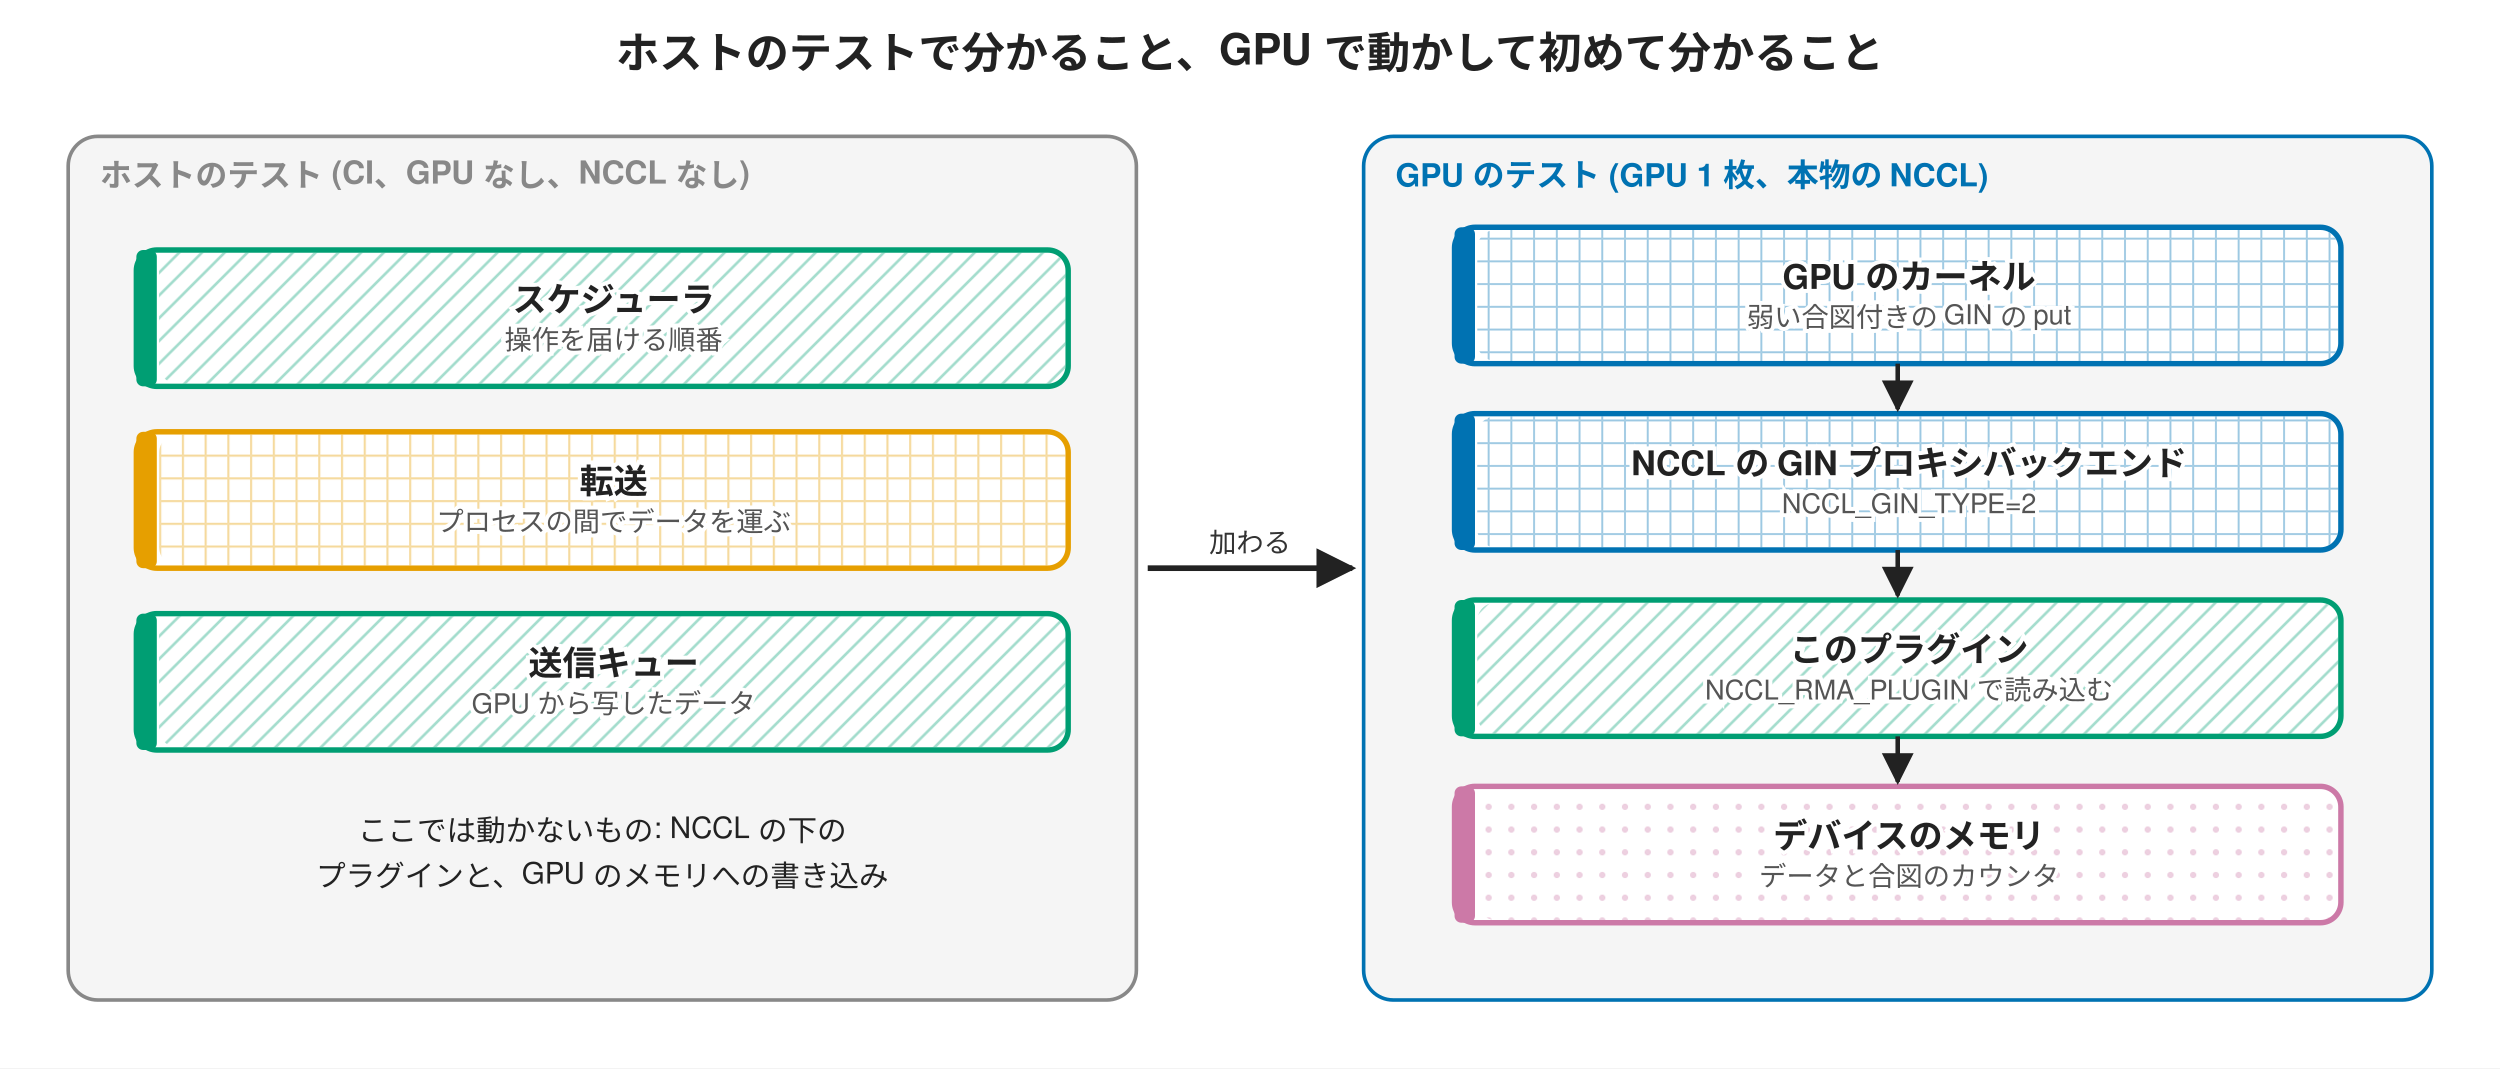
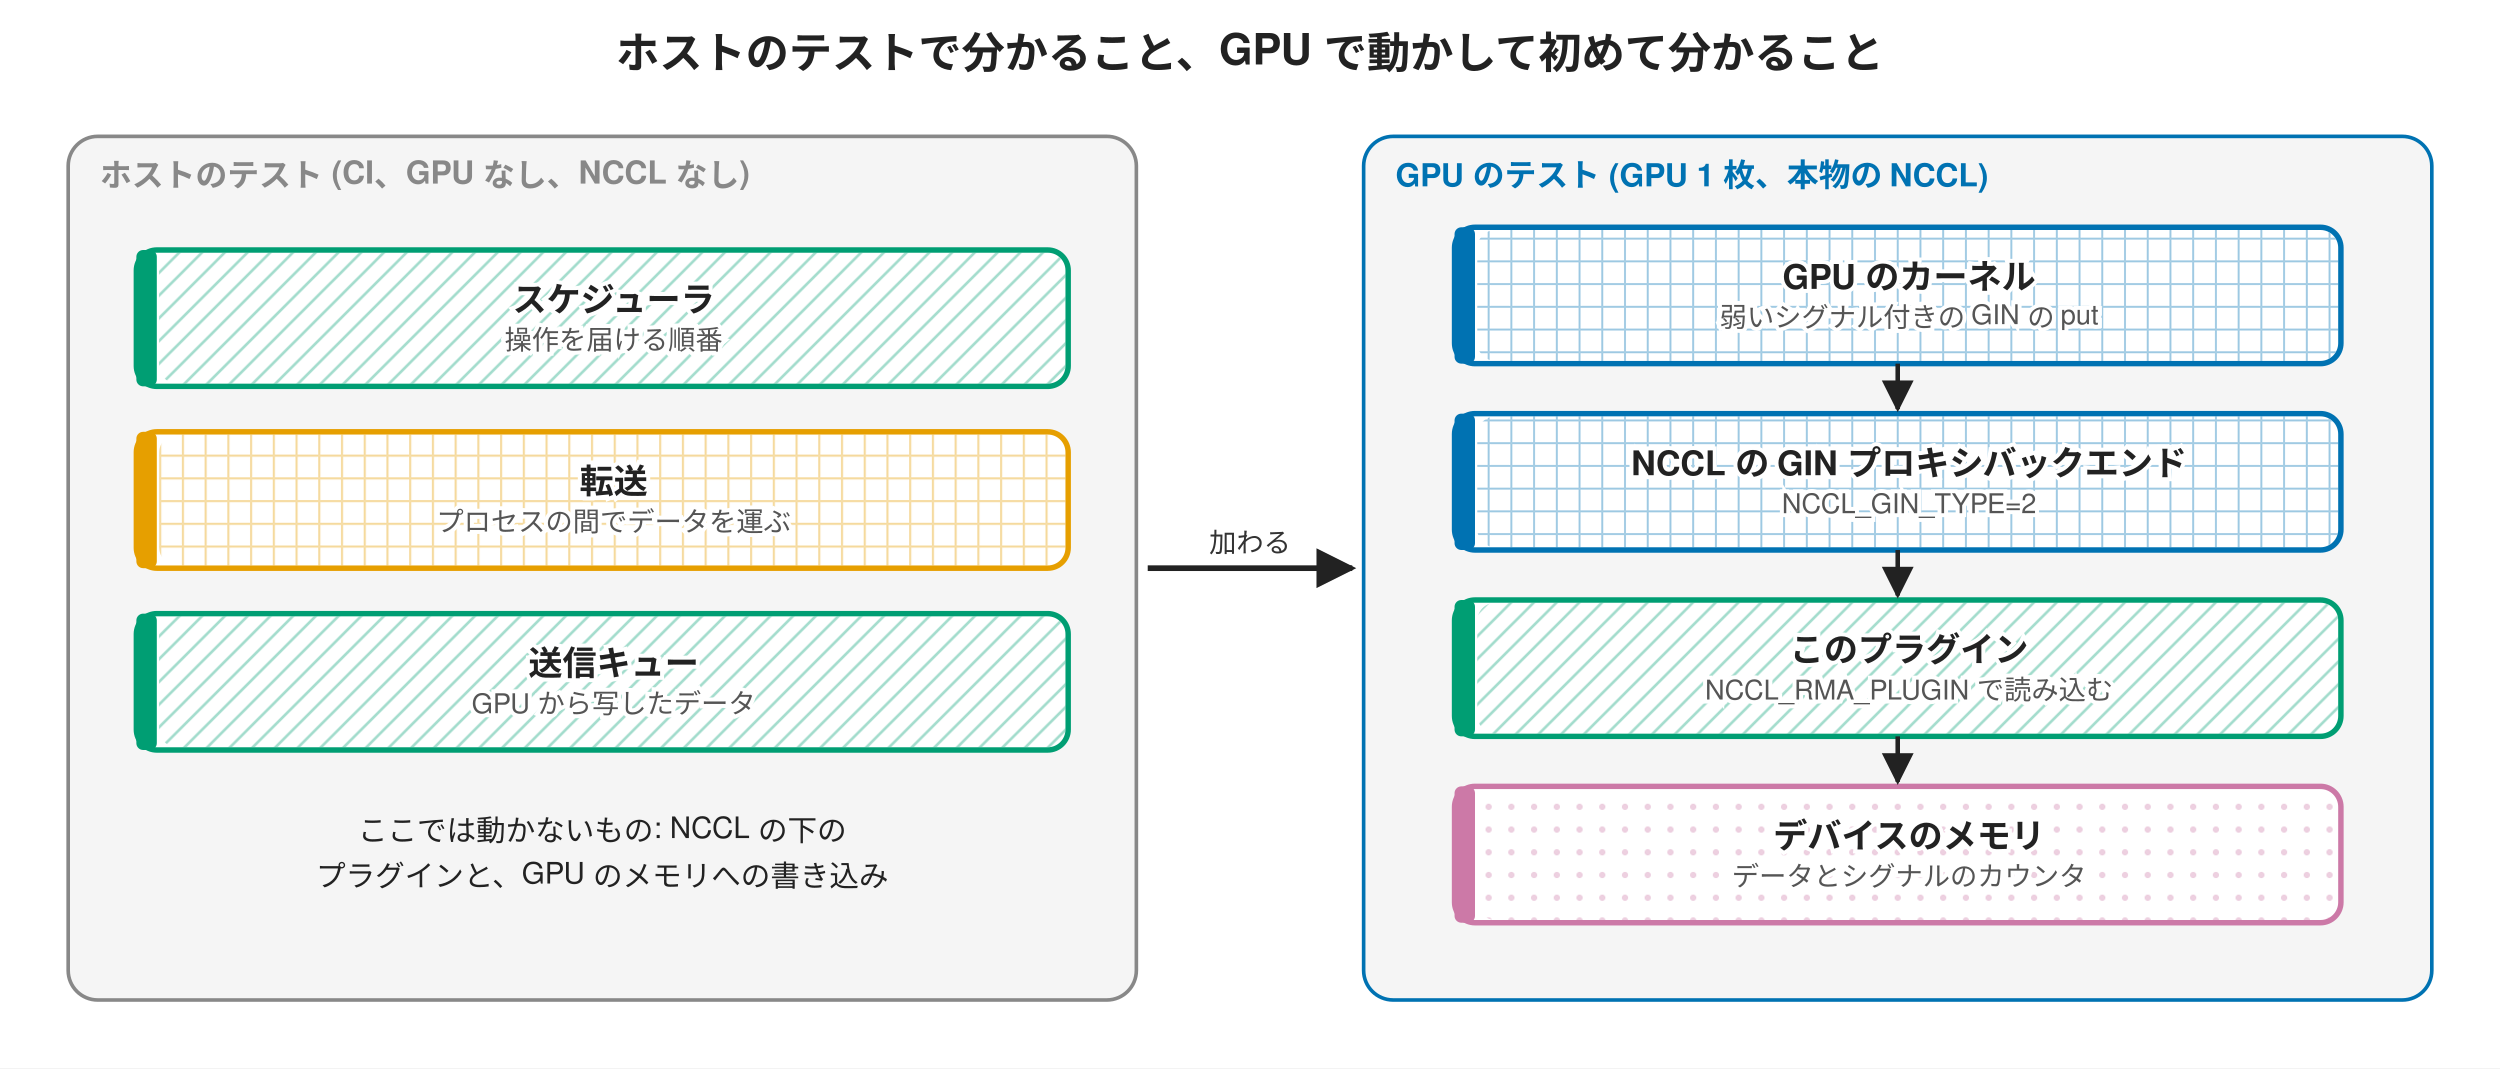
<svg xmlns="http://www.w3.org/2000/svg" width="1100" height="470" viewBox="0 0 1100 470">
  <defs>
    <pattern id="p-sim" width="10" height="10" patternUnits="userSpaceOnUse">
      <g stroke="#009E73" opacity="0.35">
        <path d="M-2,2 l4,-4 M0,10 l10,-10 M8,12 l4,-4" stroke-width="1.2" />
      </g>
    </pattern>
    <pattern id="p-wire" width="10" height="10" patternUnits="userSpaceOnUse">
      <g stroke="#E69F00" opacity="0.35">
        <path d="M0,0.5 h10 M0.5,0 v10" stroke-width="1.0" />
      </g>
    </pattern>
    <pattern id="p-nccl" width="10" height="10" patternUnits="userSpaceOnUse">
      <g stroke="#0072B2" opacity="0.35">
        <path d="M0,5 h10 M5,0 v10" stroke-width="0.9" />
      </g>
    </pattern>
    <marker id="m33" viewBox="0 0 10 10" refX="9" refY="5" markerWidth="7" markerHeight="7" orient="auto-start-reverse">
      <path d="M0,0 L10,5 L0,10 z" fill="#222222" />
    </marker>
    <marker id="m39" viewBox="0 0 10 10" refX="9" refY="5" markerWidth="7" markerHeight="7" orient="auto-start-reverse">
      <path d="M0,0 L10,5 L0,10 z" fill="#222222" />
    </marker>
    <pattern id="p-target" width="10" height="10" patternUnits="userSpaceOnUse">
      <g stroke="#CC79A7" opacity="0.35">
        <circle cx="5" cy="5" r="1.4" stroke="none" fill="#CC79A7" />
      </g>
    </pattern>
    <marker id="m45" viewBox="0 0 10 10" refX="9" refY="5" markerWidth="7" markerHeight="7" orient="auto-start-reverse">
      <path d="M0,0 L10,5 L0,10 z" fill="#222222" />
    </marker>
    <marker id="m46" viewBox="0 0 10 10" refX="9" refY="5" markerWidth="7" markerHeight="7" orient="auto-start-reverse">
      <path d="M0,0 L10,5 L0,10 z" fill="#222222" />
    </marker>
  </defs>
  <rect x="0" y="0" width="1100" height="470" fill="#FFFFFF" />
  <text x="550.0" y="30.0" font-family="Helvetica, Arial, 'Hiragino Sans', 'Hiragino Kaku Gothic ProN', 'Noto Sans CJK JP', 'Noto Sans JP', sans-serif" font-size="19" font-weight="bold" text-anchor="middle" fill="#222222">ホストのテストで分かること、GPU で動かして初めて分かること</text>
  <rect x="30" y="60" width="470" height="380" rx="13" fill="#F5F5F5" stroke="#888888" stroke-width="1.6" />
  <text x="44.0" y="82.0" font-family="Helvetica, Arial, 'Hiragino Sans', 'Hiragino Kaku Gothic ProN', 'Noto Sans CJK JP', 'Noto Sans JP', sans-serif" font-size="14" font-weight="bold" text-anchor="start" fill="#888888">ホストのテスト (CI、GPU なし、NCCL なし)</text>
  <rect x="60" y="110" width="410" height="60" rx="9" fill="#FFFFFF" stroke="#009E73" stroke-width="2.4" />
  <rect x="70" y="111.2" width="398.8" height="57.6" rx="8" fill="url(#p-sim)" />
  <rect x="60" y="110" width="9" height="60" rx="3" fill="#009E73" />
  <text x="270.0" y="137.1" font-family="Helvetica, Arial, 'Hiragino Sans', 'Hiragino Kaku Gothic ProN', 'Noto Sans CJK JP', 'Noto Sans JP', sans-serif" font-size="15" font-weight="bold" text-anchor="middle" fill="#222222" stroke="#FFFFFF" stroke-width="3.5" paint-order="stroke">スケジューラ</text>
  <text x="270.0" y="153.8" font-family="Helvetica, Arial, 'Hiragino Sans', 'Hiragino Kaku Gothic ProN', 'Noto Sans CJK JP', 'Noto Sans JP', sans-serif" font-size="12" font-weight="normal" text-anchor="middle" fill="#555555" stroke="#FFFFFF" stroke-width="3.5" paint-order="stroke">操作を届ける順番</text>
  <rect x="60" y="190" width="410" height="60" rx="9" fill="#FFFFFF" stroke="#E69F00" stroke-width="2.4" />
  <rect x="70" y="191.2" width="398.8" height="57.6" rx="8" fill="url(#p-wire)" />
  <rect x="60" y="190" width="9" height="60" rx="3" fill="#E69F00" />
  <text x="270.0" y="217.1" font-family="Helvetica, Arial, 'Hiragino Sans', 'Hiragino Kaku Gothic ProN', 'Noto Sans CJK JP', 'Noto Sans JP', sans-serif" font-size="15" font-weight="bold" text-anchor="middle" fill="#222222" stroke="#FFFFFF" stroke-width="3.5" paint-order="stroke">転送</text>
  <text x="270.0" y="233.8" font-family="Helvetica, Arial, 'Hiragino Sans', 'Hiragino Kaku Gothic ProN', 'Noto Sans CJK JP', 'Noto Sans JP', sans-serif" font-size="12" font-weight="normal" text-anchor="middle" fill="#555555" stroke="#FFFFFF" stroke-width="3.5" paint-order="stroke">プロセスの間でデータを運ぶ</text>
  <rect x="60" y="270" width="410" height="60" rx="9" fill="#FFFFFF" stroke="#009E73" stroke-width="2.4" />
  <rect x="70" y="271.2" width="398.8" height="57.6" rx="8" fill="url(#p-sim)" />
  <rect x="60" y="270" width="9" height="60" rx="3" fill="#009E73" />
  <text x="270.0" y="297.1" font-family="Helvetica, Arial, 'Hiragino Sans', 'Hiragino Kaku Gothic ProN', 'Noto Sans CJK JP', 'Noto Sans JP', sans-serif" font-size="15" font-weight="bold" text-anchor="middle" fill="#222222" stroke="#FFFFFF" stroke-width="3.5" paint-order="stroke">送信キュー</text>
  <text x="270.0" y="313.8" font-family="Helvetica, Arial, 'Hiragino Sans', 'Hiragino Kaku Gothic ProN', 'Noto Sans CJK JP', 'Noto Sans JP', sans-serif" font-size="12" font-weight="normal" text-anchor="middle" fill="#555555" stroke="#FFFFFF" stroke-width="3.5" paint-order="stroke">GPU から写したデータ</text>
  <text x="265.0" y="370.0" font-family="Helvetica, Arial, 'Hiragino Sans', 'Hiragino Kaku Gothic ProN', 'Noto Sans CJK JP', 'Noto Sans JP', sans-serif" font-size="13" font-weight="normal" text-anchor="middle" fill="#222222">ここでは動かないもの: NCCL の下の</text>
  <text x="265.0" y="390.0" font-family="Helvetica, Arial, 'Hiragino Sans', 'Hiragino Kaku Gothic ProN', 'Noto Sans CJK JP', 'Noto Sans JP', sans-serif" font-size="13" font-weight="normal" text-anchor="middle" fill="#222222">プラグインと、GPU のメモリへの書き込み</text>
  <rect x="600" y="60" width="470" height="380" rx="13" fill="#F5F5F5" stroke="#0072B2" stroke-width="1.6" />
  <text x="614.0" y="82.0" font-family="Helvetica, Arial, 'Hiragino Sans', 'Hiragino Kaku Gothic ProN', 'Noto Sans CJK JP', 'Noto Sans JP', sans-serif" font-size="14" font-weight="bold" text-anchor="start" fill="#0072B2">GPU のテスト (GPU 1 枚、本物の NCCL)</text>
  <rect x="640" y="100" width="390" height="60" rx="9" fill="#FFFFFF" stroke="#0072B2" stroke-width="2.4" />
  <rect x="650" y="101.2" width="378.8" height="57.6" rx="8" fill="url(#p-nccl)" />
  <rect x="640" y="100" width="9" height="60" rx="3" fill="#0072B2" />
  <text x="840.0" y="127.1" font-family="Helvetica, Arial, 'Hiragino Sans', 'Hiragino Kaku Gothic ProN', 'Noto Sans CJK JP', 'Noto Sans JP', sans-serif" font-size="15" font-weight="bold" text-anchor="middle" fill="#222222" stroke="#FFFFFF" stroke-width="3.5" paint-order="stroke">GPU のカーネル</text>
-   <text x="840.0" y="143.8" font-family="Helvetica, Arial, 'Hiragino Sans', 'Hiragino Kaku Gothic ProN', 'Noto Sans CJK JP', 'Noto Sans JP', sans-serif" font-size="12" font-weight="normal" text-anchor="middle" fill="#555555" stroke="#FFFFFF" stroke-width="3.5" paint-order="stroke">弱い合図付きの GIN の put</text>
+   <text x="840.0" y="143.8" font-family="Helvetica, Arial, 'Hiragino Sans', 'Hiragino Kaku Gothic ProN', 'Noto Sans CJK JP', 'Noto Sans JP', sans-serif" font-size="12" font-weight="normal" text-anchor="middle" fill="#555555" stroke="#FFFFFF" stroke-width="3.5" paint-order="stroke">弱いシグナル付きの GIN の put</text>
  <rect x="640" y="182" width="390" height="60" rx="9" fill="#FFFFFF" stroke="#0072B2" stroke-width="2.4" />
  <rect x="650" y="183.2" width="378.8" height="57.6" rx="8" fill="url(#p-nccl)" />
  <rect x="640" y="182" width="9" height="60" rx="3" fill="#0072B2" />
  <text x="840.0" y="209.1" font-family="Helvetica, Arial, 'Hiragino Sans', 'Hiragino Kaku Gothic ProN', 'Noto Sans CJK JP', 'Noto Sans JP', sans-serif" font-size="15" font-weight="bold" text-anchor="middle" fill="#222222" stroke="#FFFFFF" stroke-width="3.5" paint-order="stroke">NCCL の GIN プロキシバックエンド</text>
  <text x="840.0" y="225.8" font-family="Helvetica, Arial, 'Hiragino Sans', 'Hiragino Kaku Gothic ProN', 'Noto Sans CJK JP', 'Noto Sans JP', sans-serif" font-size="12" font-weight="normal" text-anchor="middle" fill="#555555" stroke="#FFFFFF" stroke-width="3.5" paint-order="stroke">NCCL_GIN_TYPE=2</text>
  <line x1="835" y1="160" x2="835" y2="180" stroke="#222222" stroke-width="2.0" marker-end="url(#m33)" />
  <rect x="640" y="264" width="390" height="60" rx="9" fill="#FFFFFF" stroke="#009E73" stroke-width="2.4" />
  <rect x="650" y="265.2" width="378.8" height="57.6" rx="8" fill="url(#p-sim)" />
  <rect x="640" y="264" width="9" height="60" rx="3" fill="#009E73" />
  <text x="840.0" y="291.1" font-family="Helvetica, Arial, 'Hiragino Sans', 'Hiragino Kaku Gothic ProN', 'Noto Sans CJK JP', 'Noto Sans JP', sans-serif" font-size="15" font-weight="bold" text-anchor="middle" fill="#222222" stroke="#FFFFFF" stroke-width="3.5" paint-order="stroke">このプラグイン</text>
  <text x="840.0" y="307.8" font-family="Helvetica, Arial, 'Hiragino Sans', 'Hiragino Kaku Gothic ProN', 'Noto Sans CJK JP', 'Noto Sans JP', sans-serif" font-size="12" font-weight="normal" text-anchor="middle" fill="#555555" stroke="#FFFFFF" stroke-width="3.5" paint-order="stroke">NCCL_RMA_PLUGIN で読み込む</text>
  <line x1="835" y1="242" x2="835" y2="262" stroke="#222222" stroke-width="2.0" marker-end="url(#m39)" />
  <rect x="640" y="346" width="390" height="60" rx="9" fill="#FFFFFF" stroke="#CC79A7" stroke-width="2.4" />
  <rect x="650" y="347.2" width="378.8" height="57.6" rx="8" fill="url(#p-target)" />
  <rect x="640" y="346" width="9" height="60" rx="3" fill="#CC79A7" />
  <text x="840.0" y="373.1" font-family="Helvetica, Arial, 'Hiragino Sans', 'Hiragino Kaku Gothic ProN', 'Noto Sans CJK JP', 'Noto Sans JP', sans-serif" font-size="15" font-weight="bold" text-anchor="middle" fill="#222222" stroke="#FFFFFF" stroke-width="3.5" paint-order="stroke">デバイスのメモリ</text>
-   <text x="840.0" y="389.8" font-family="Helvetica, Arial, 'Hiragino Sans', 'Hiragino Kaku Gothic ProN', 'Noto Sans CJK JP', 'Noto Sans JP', sans-serif" font-size="12" font-weight="normal" text-anchor="middle" fill="#555555" stroke="#FFFFFF" stroke-width="3.5" paint-order="stroke">データと合図のカウンタ</text>
+   <text x="840.0" y="389.8" font-family="Helvetica, Arial, 'Hiragino Sans', 'Hiragino Kaku Gothic ProN', 'Noto Sans CJK JP', 'Noto Sans JP', sans-serif" font-size="12" font-weight="normal" text-anchor="middle" fill="#555555" stroke="#FFFFFF" stroke-width="3.5" paint-order="stroke">データとシグナルのカウンタ</text>
  <line x1="835" y1="324" x2="835" y2="344" stroke="#222222" stroke-width="2.0" marker-end="url(#m45)" />
  <line x1="505" y1="250" x2="595" y2="250" stroke="#222222" stroke-width="2.5" marker-end="url(#m46)" />
  <text x="550.0" y="243.0" font-family="Helvetica, Arial, 'Hiragino Sans', 'Hiragino Kaku Gothic ProN', 'Noto Sans CJK JP', 'Noto Sans JP', sans-serif" font-size="12" font-weight="normal" text-anchor="middle" fill="#333333">加わる</text>
</svg>
